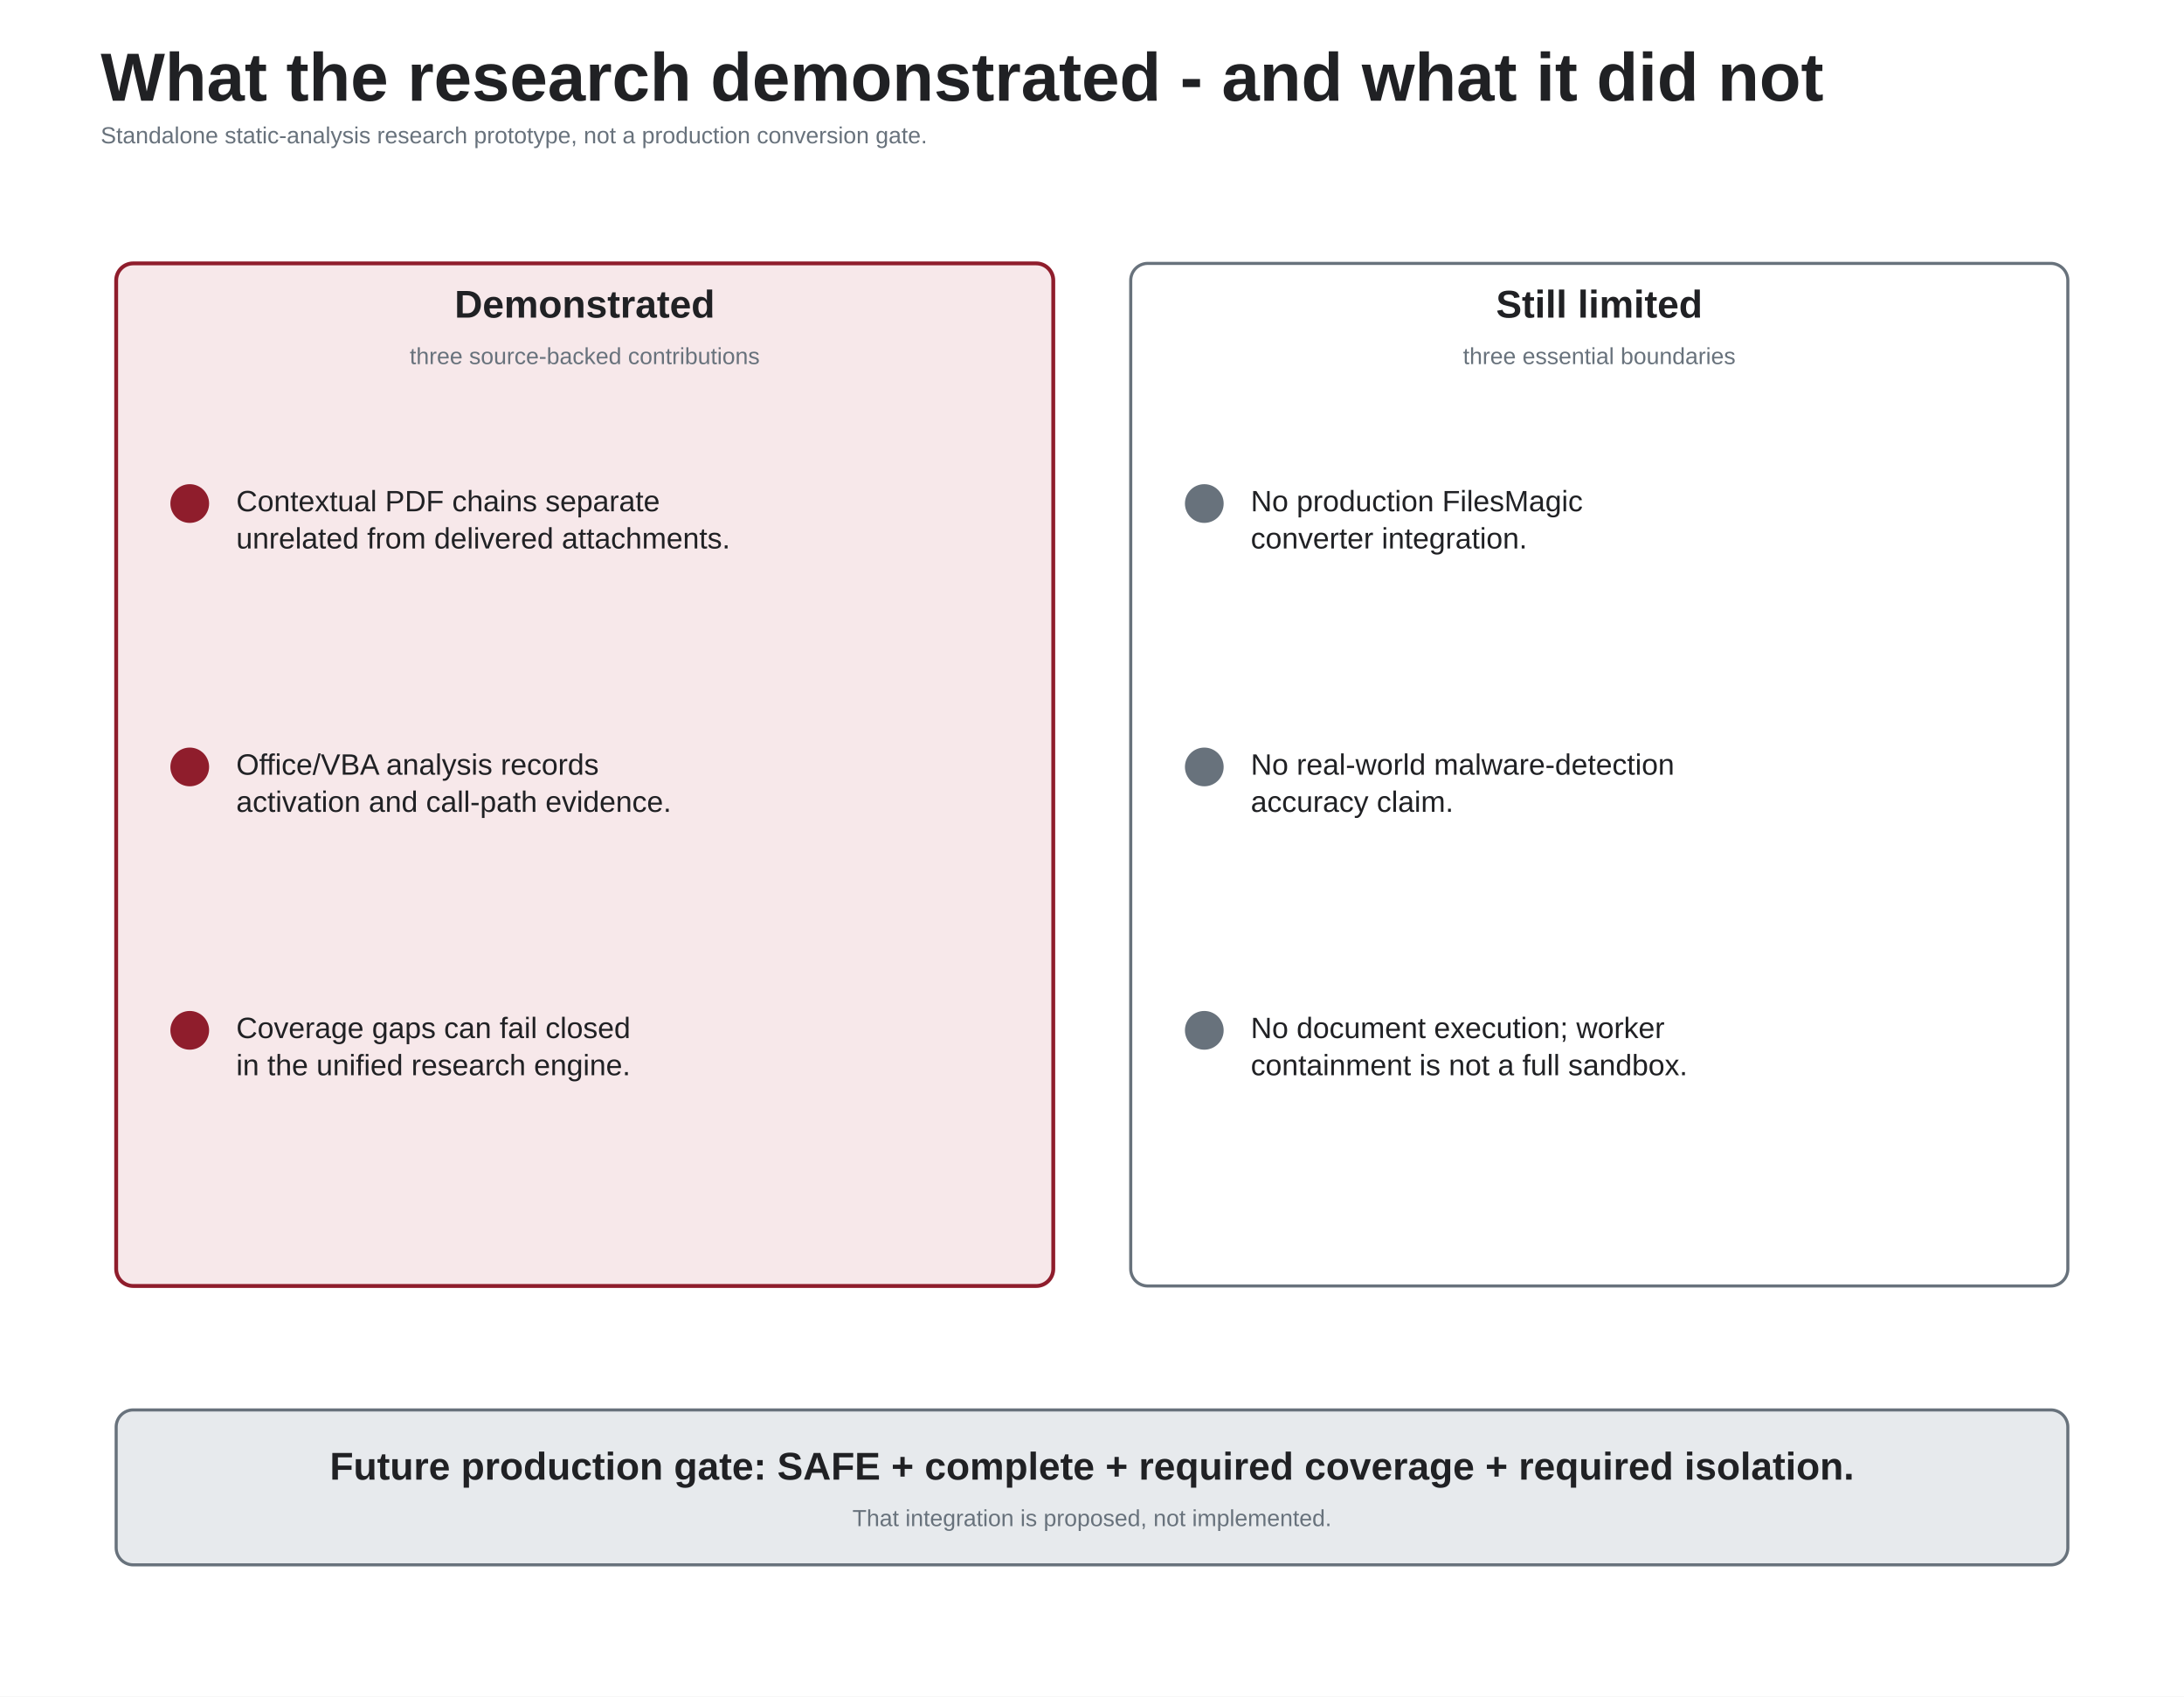
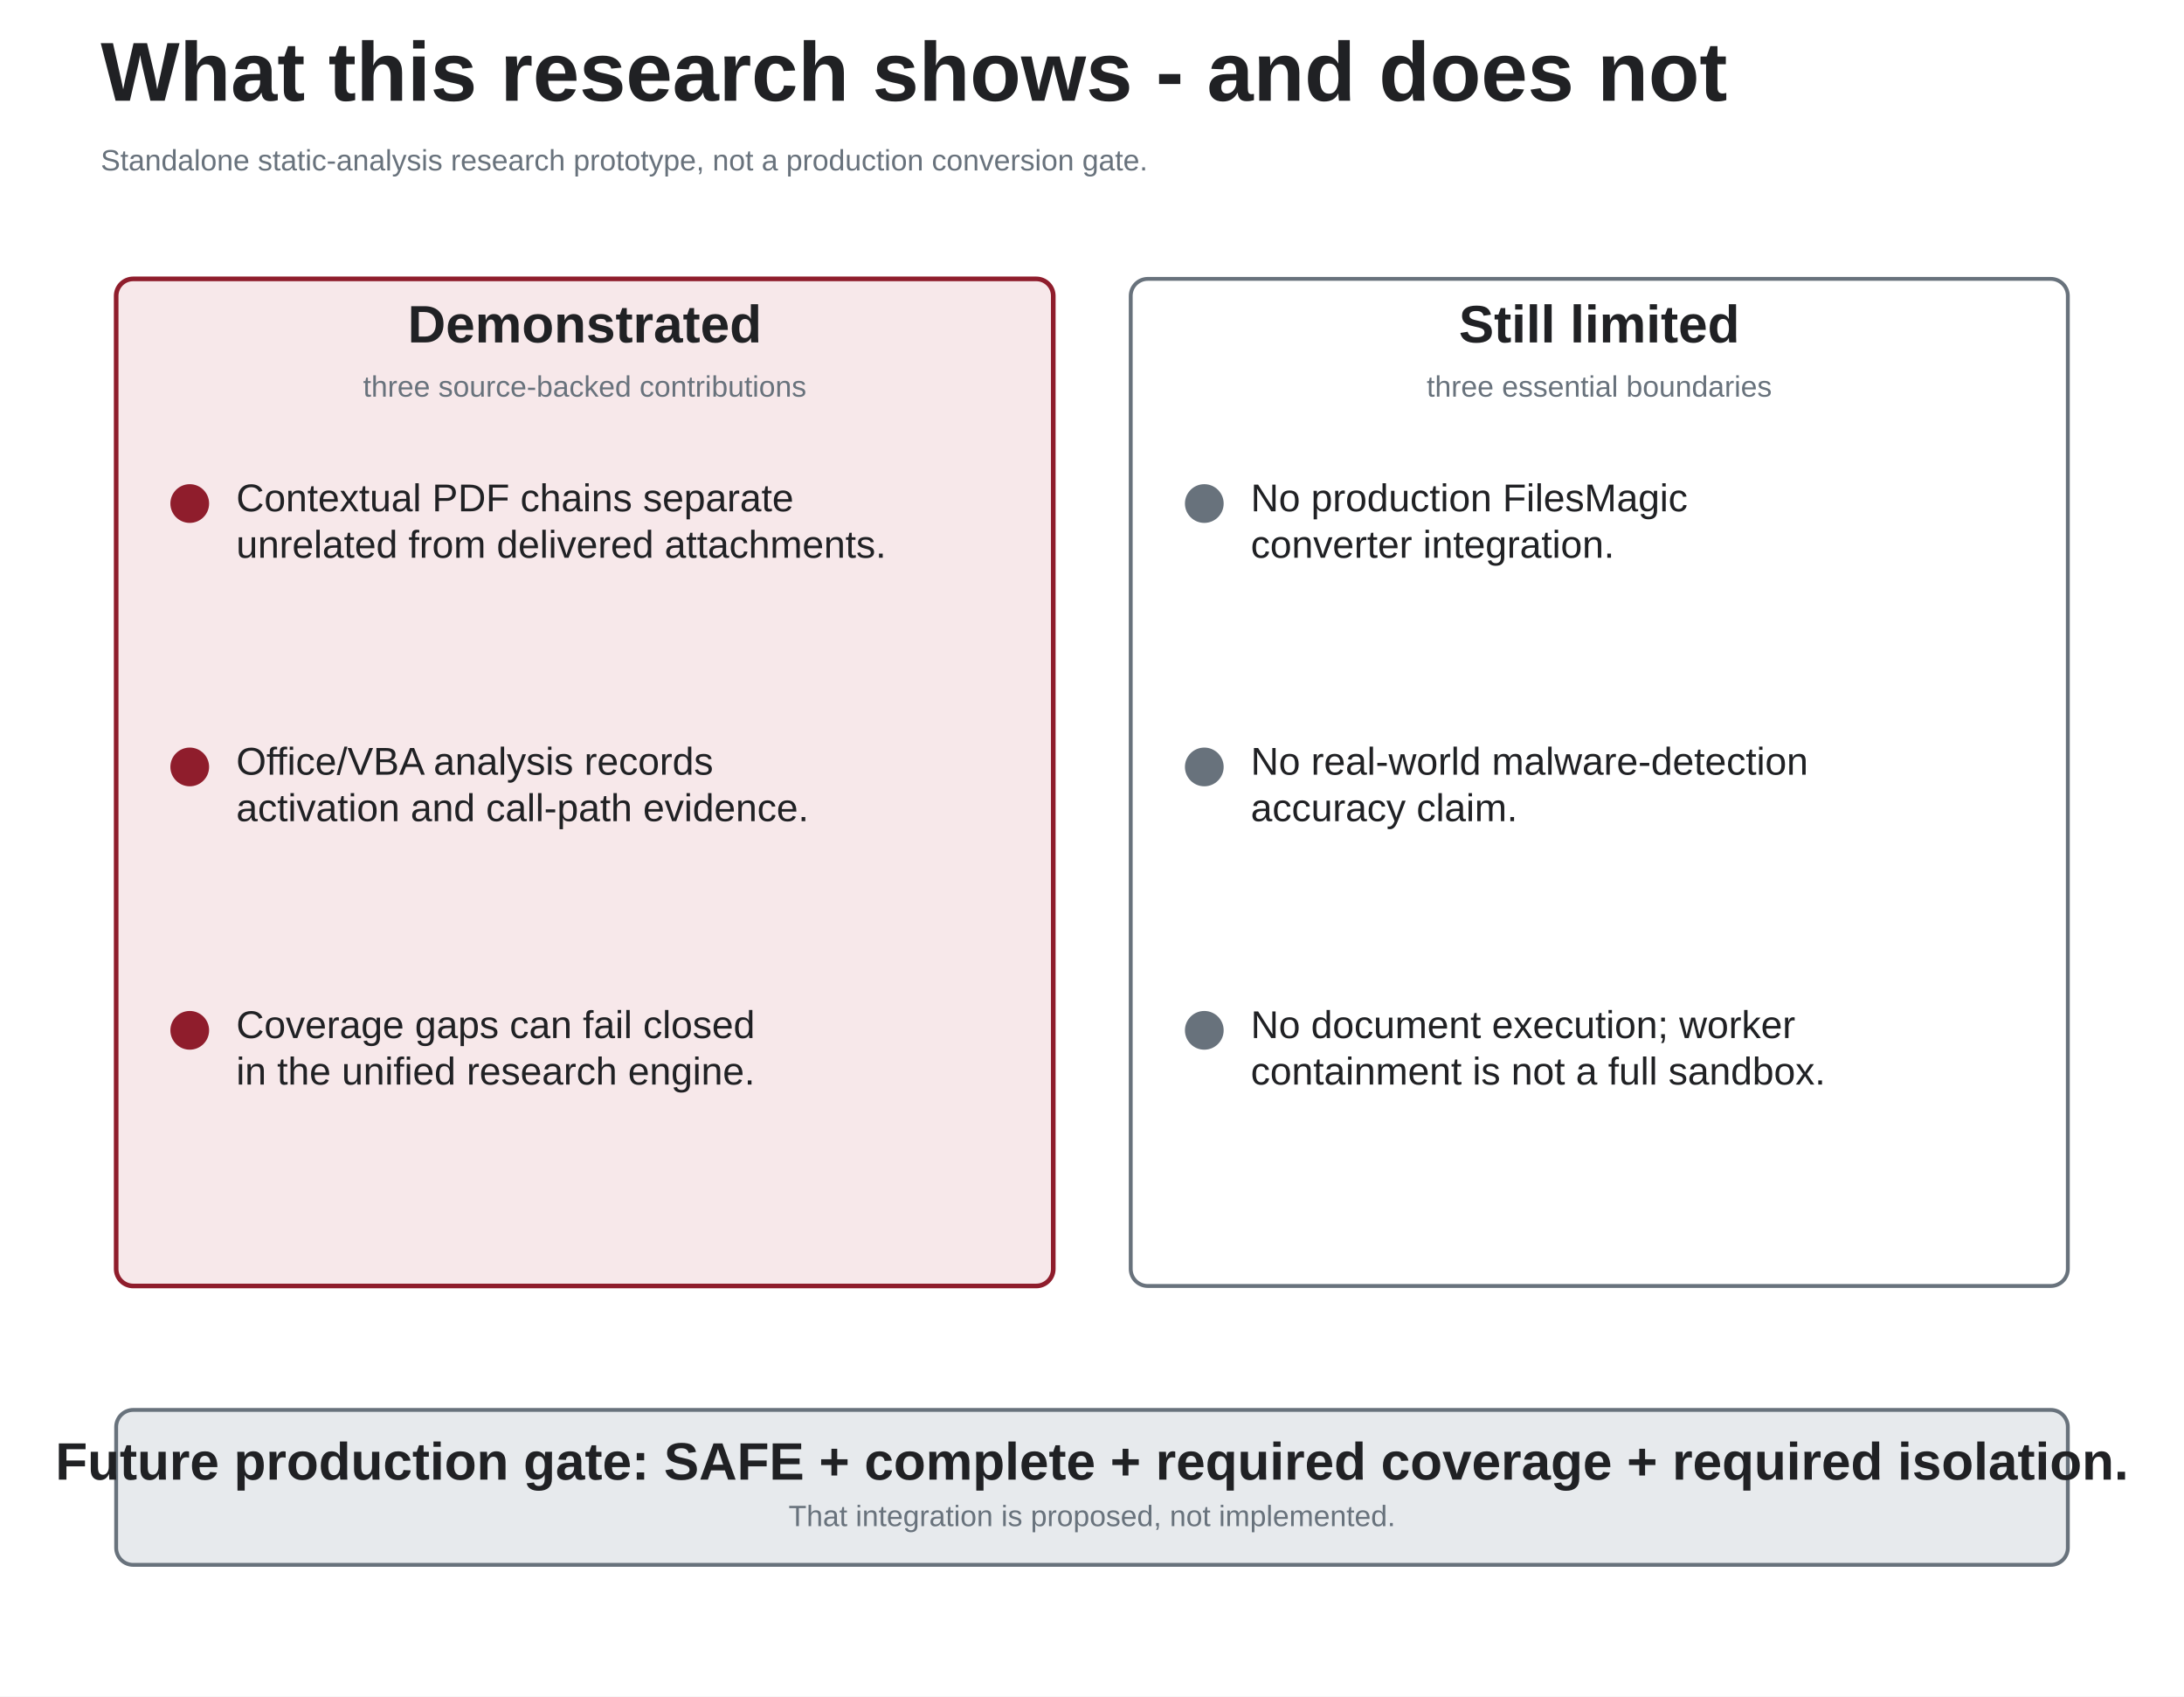
<svg xmlns="http://www.w3.org/2000/svg" width="2820" height="2190" viewBox="0 0 2820 2190" role="img" aria-labelledby="title desc">
  <rect width="100%" height="100%" fill="#FFFFFF" />
-   <style>text{font-family:Arial, Helvetica, sans-serif;fill:#202124}.t{font-size:88px;font-weight:700}.h{font-size:50px;font-weight:700}.b{font-size:38px}.s{font-size:30px;fill:#68727C}.xs{font-size:26px;fill:#68727C}.line{stroke:#68727C;stroke-width:7;fill:none}.red{stroke:#8F1D2C;stroke-width:10;fill:none}.box{fill:#E7EAED;stroke:#68727C;stroke-width:4}.pink{fill:#F7E8EA;stroke:#8F1D2C;stroke-width:5}.white{fill:#FFFFFF;stroke:#68727C;stroke-width:4}</style>
-   <text x="130" y="130" class="t" text-anchor="start">What the research demonstrated - and what it did not</text>
-   <text x="130" y="185" class="s" text-anchor="start">Standalone static-analysis research prototype, not a production conversion gate.</text>
-   <rect x="150" y="340" width="1210" height="1320" rx="22" class="pink" />
-   <text x="755.0" y="410" class="h" text-anchor="middle">Demonstrated</text>
-   <text x="755.0" y="470" class="s" text-anchor="middle">three source-backed contributions</text>
-   <rect x="1460" y="340" width="1210" height="1320" rx="22" class="white" />
-   <text x="2065.0" y="410" class="h" text-anchor="middle">Still limited</text>
-   <text x="2065.0" y="470" class="s" text-anchor="middle">three essential boundaries</text>
+   <style>text{font-family:Arial, Helvetica, sans-serif;fill:#202124}.t{font-size:108px;font-weight:700}.h{font-size:68px;font-weight:700}.b{font-size:50px}.s{font-size:38px;fill:#68727C}.xs{font-size:32px;fill:#68727C}.line{stroke:#68727C;stroke-width:9;fill:none}.red{stroke:#8F1D2C;stroke-width:13;fill:none}.box{fill:#E7EAED;stroke:#68727C;stroke-width:5}.pink{fill:#F7E8EA;stroke:#8F1D2C;stroke-width:6}.white{fill:#FFFFFF;stroke:#68727C;stroke-width:5}</style>
+   <text x="130" y="130" class="t" text-anchor="start">What this research shows - and does not</text>
+   <text x="130" y="220" class="s" text-anchor="start">Standalone static-analysis research prototype, not a production conversion gate.</text>
+   <rect x="150" y="360" width="1210" height="1300" rx="22" class="pink" />
+   <text x="755.0" y="442" class="h" text-anchor="middle">Demonstrated</text>
+   <text x="755.0" y="512" class="s" text-anchor="middle">three source-backed contributions</text>
+   <rect x="1460" y="360" width="1210" height="1300" rx="22" class="white" />
+   <text x="2065.0" y="442" class="h" text-anchor="middle">Still limited</text>
+   <text x="2065.0" y="512" class="s" text-anchor="middle">three essential boundaries</text>
  <circle cx="245" cy="650" r="25" fill="#8F1D2C" />
  <text x="305" y="660" class="b" text-anchor="start">Contextual PDF chains separate</text>
-   <text x="305" y="708" class="b" text-anchor="start">unrelated from delivered attachments.</text>
+   <text x="305" y="720" class="b" text-anchor="start">unrelated from delivered attachments.</text>
  <circle cx="245" cy="990" r="25" fill="#8F1D2C" />
  <text x="305" y="1000" class="b" text-anchor="start">Office/VBA analysis records</text>
-   <text x="305" y="1048" class="b" text-anchor="start">activation and call-path evidence.</text>
+   <text x="305" y="1060" class="b" text-anchor="start">activation and call-path evidence.</text>
  <circle cx="245" cy="1330" r="25" fill="#8F1D2C" />
  <text x="305" y="1340" class="b" text-anchor="start">Coverage gaps can fail closed</text>
-   <text x="305" y="1388" class="b" text-anchor="start">in the unified research engine.</text>
+   <text x="305" y="1400" class="b" text-anchor="start">in the unified research engine.</text>
  <circle cx="1555" cy="650" r="25" fill="#68727C" />
  <text x="1615" y="660" class="b" text-anchor="start">No production FilesMagic</text>
-   <text x="1615" y="708" class="b" text-anchor="start">converter integration.</text>
+   <text x="1615" y="720" class="b" text-anchor="start">converter integration.</text>
  <circle cx="1555" cy="990" r="25" fill="#68727C" />
  <text x="1615" y="1000" class="b" text-anchor="start">No real-world malware-detection</text>
-   <text x="1615" y="1048" class="b" text-anchor="start">accuracy claim.</text>
+   <text x="1615" y="1060" class="b" text-anchor="start">accuracy claim.</text>
  <circle cx="1555" cy="1330" r="25" fill="#68727C" />
  <text x="1615" y="1340" class="b" text-anchor="start">No document execution; worker</text>
-   <text x="1615" y="1388" class="b" text-anchor="start">containment is not a full sandbox.</text>
+   <text x="1615" y="1400" class="b" text-anchor="start">containment is not a full sandbox.</text>
  <rect x="150" y="1820" width="2520" height="200" rx="22" class="box" />
  <text x="1410" y="1910" class="h" text-anchor="middle">Future production gate: SAFE + complete + required coverage + required isolation.</text>
  <text x="1410" y="1970" class="s" text-anchor="middle">That integration is proposed, not implemented.</text>
</svg>
